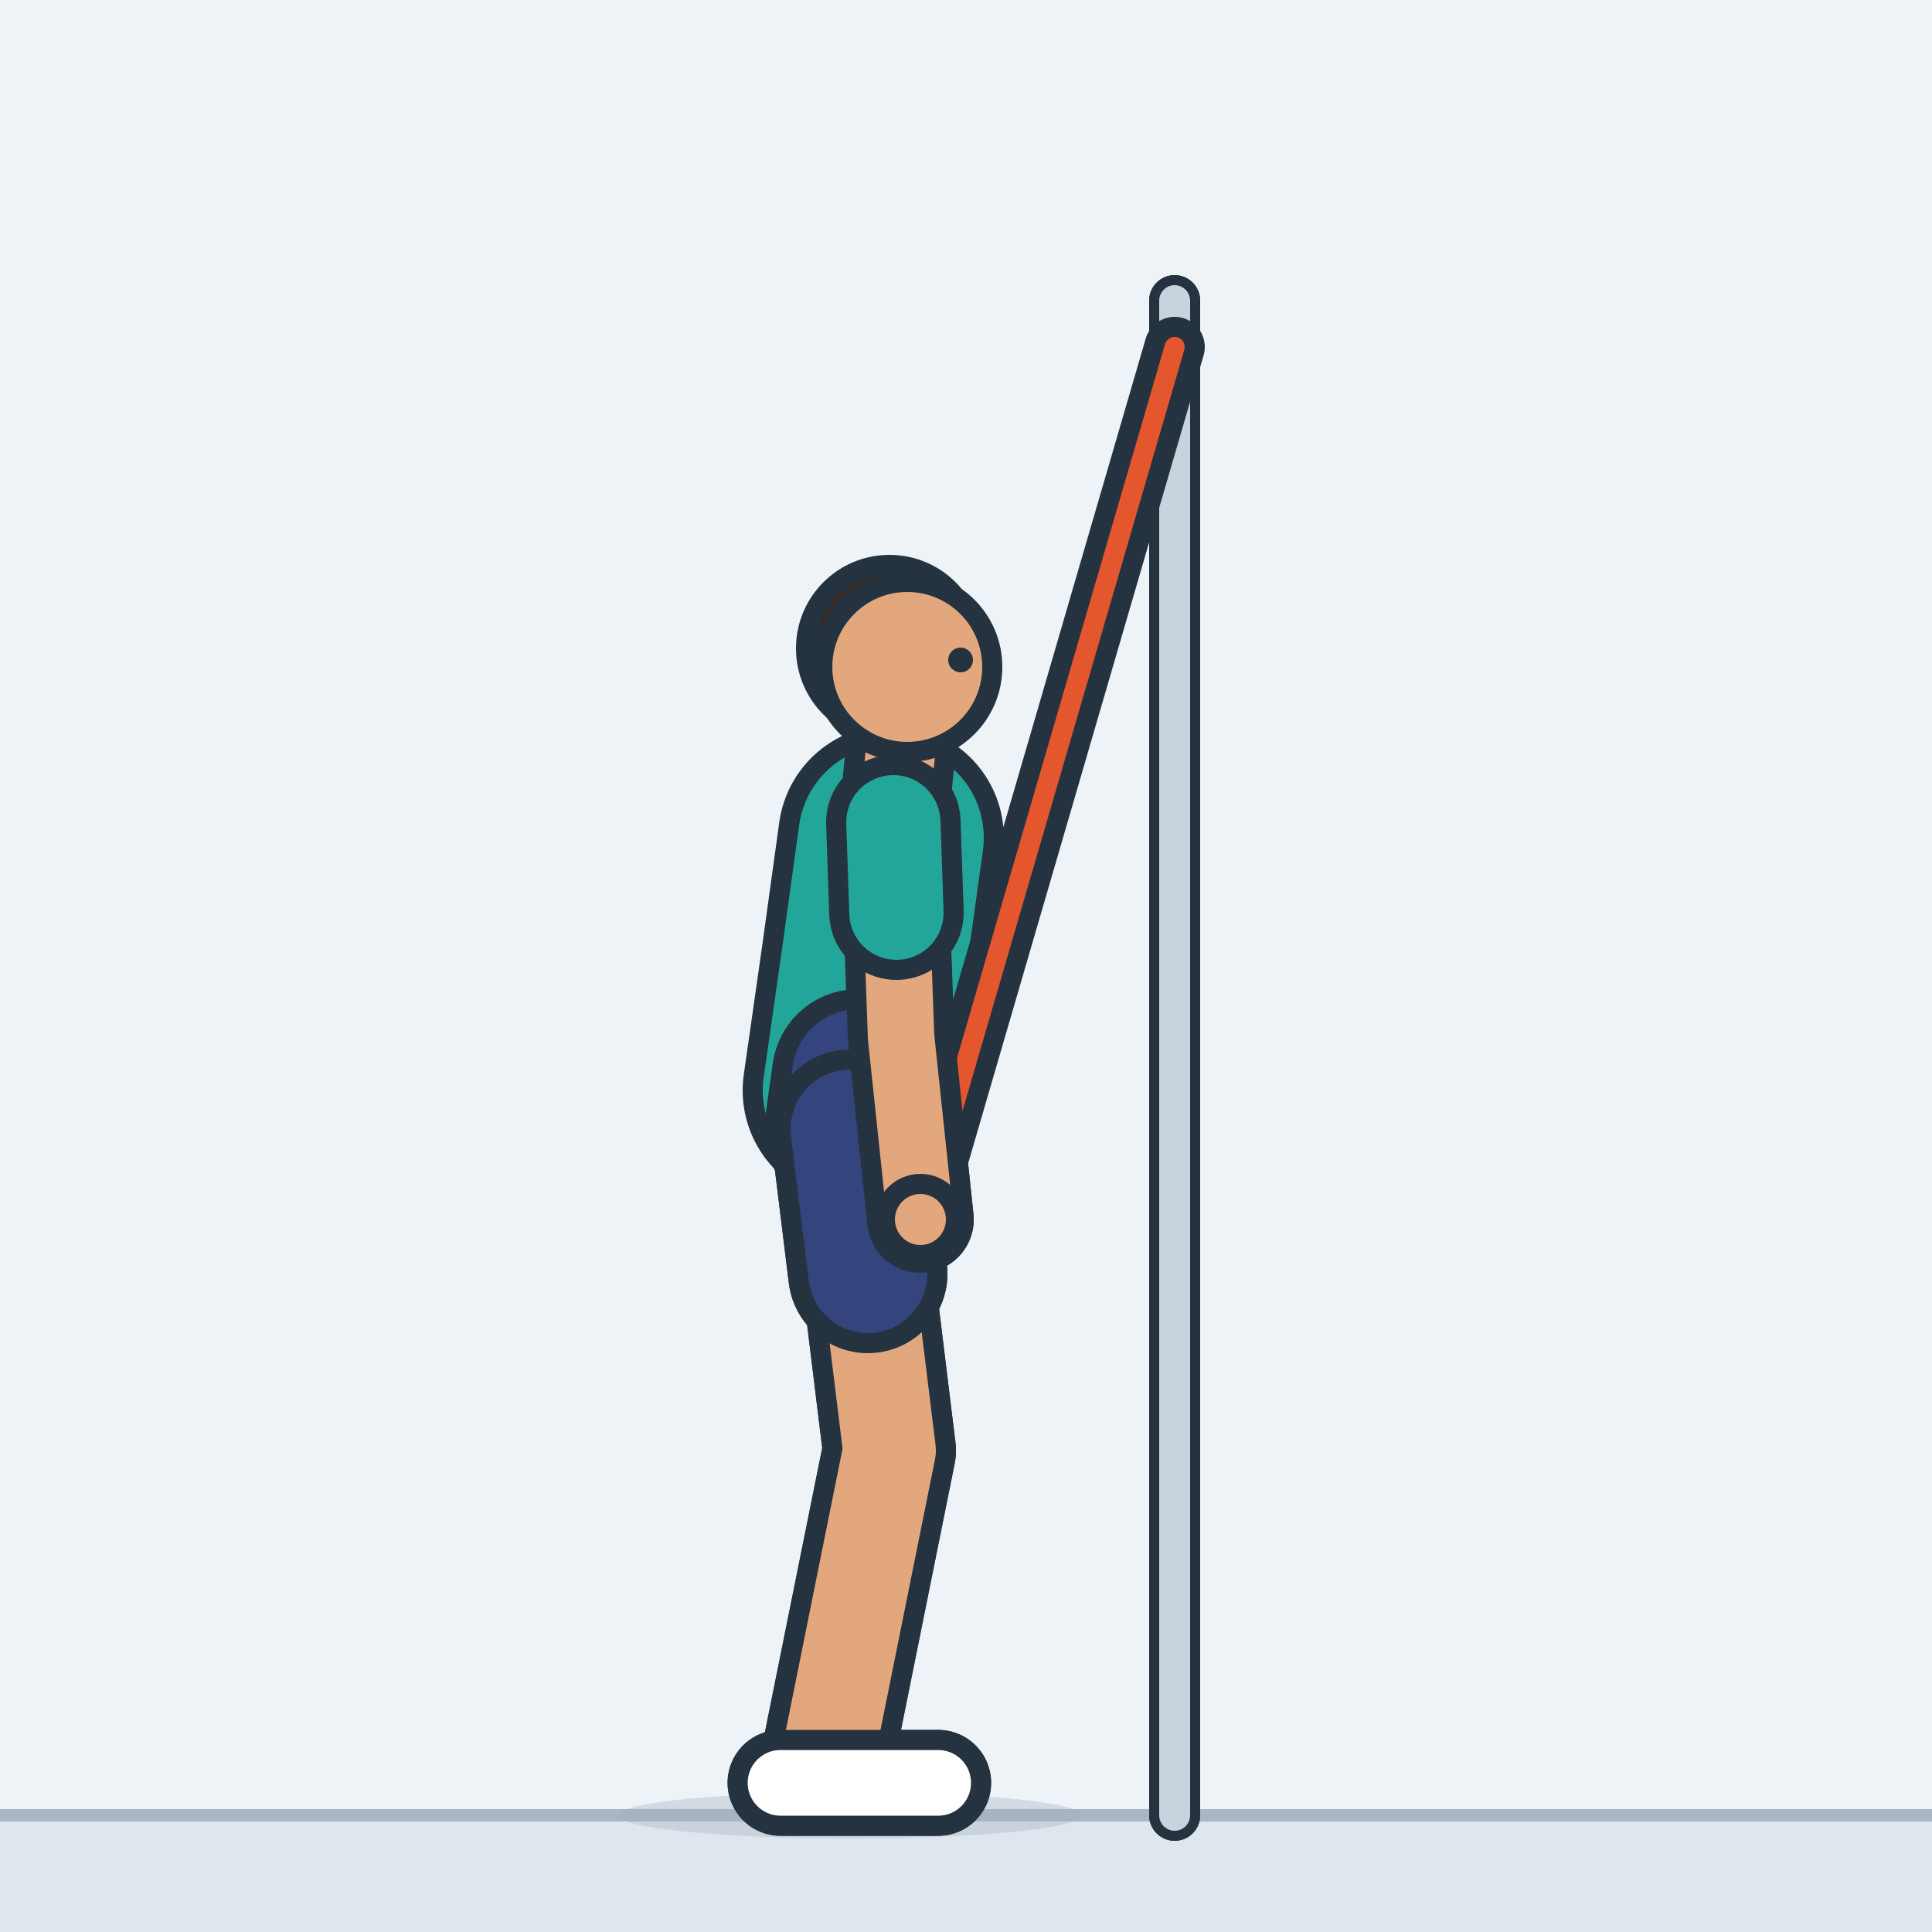
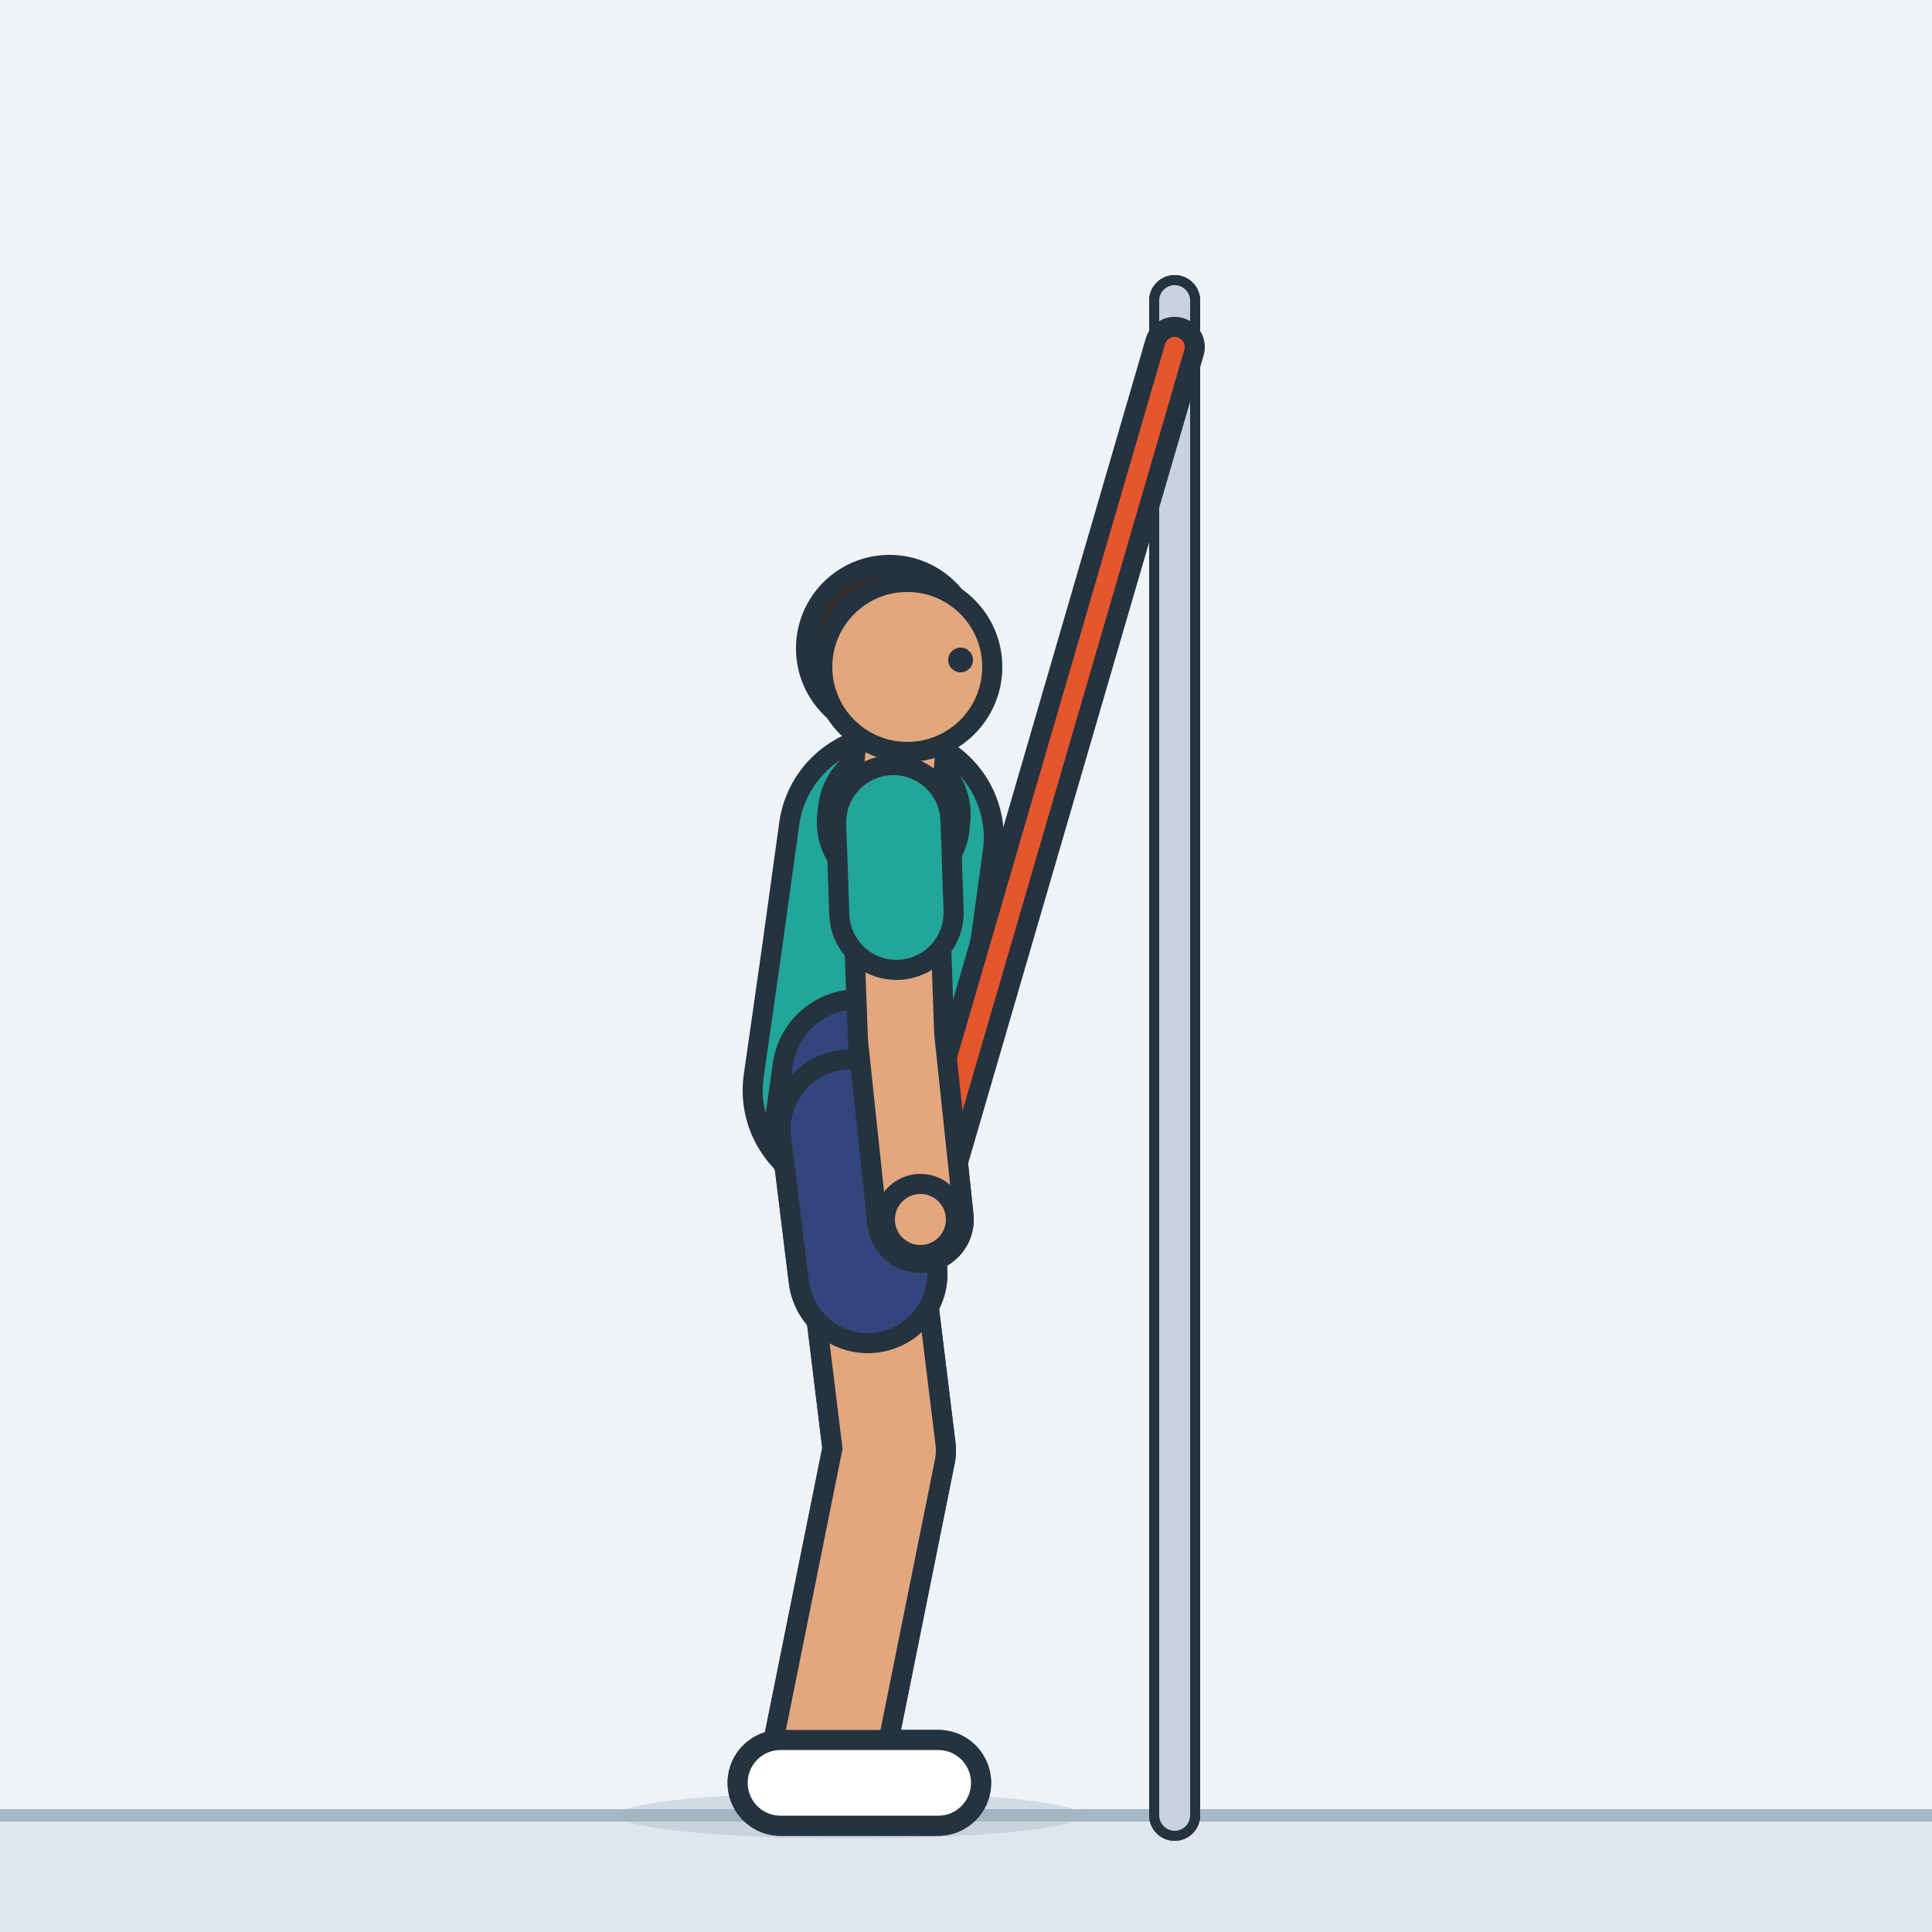
<svg xmlns="http://www.w3.org/2000/svg" width="260" height="260" viewBox="-110 -234.9 250 250" role="img" aria-label="Band triceps push-down">
  <style>polyline{fill:none;stroke-linecap:round;stroke-linejoin:round}</style>
  <rect x="-110" y="-234.9" width="250" height="250" fill="#eef3f8" />
  <g>
    <rect x="-110" y="0" width="250" height="15.1" fill="#dfe6ee" />
    <line x1="-110" y1="0" x2="140" y2="0" stroke="#a9b6c3" stroke-width="1.6" />
    <line x1="42" y1="0" x2="42" y2="-196" stroke="#25323f" stroke-width="6.6" stroke-linecap="round" />
    <line x1="42" y1="0" x2="42" y2="-196" stroke="#c9d3dd" stroke-width="4" stroke-linecap="round" />
    <line x1="42" y1="0" x2="42" y2="-196" stroke="#25323f" stroke-width="6.6" stroke-linecap="round" />
    <line x1="42" y1="0" x2="42" y2="-196" stroke="#c9d3dd" stroke-width="4" stroke-linecap="round" />
    <line x1="42" y1="-190" x2="42" y2="-190" stroke="#25323f" stroke-width="5.6" stroke-linecap="round" />
    <line x1="42" y1="-190" x2="42" y2="-190" stroke="#6b7685" stroke-width="3" stroke-linecap="round" />
    <ellipse cx="0" cy="0" rx="30" ry="3" fill="#9fb0c0" opacity="0.35" />
    <defs>
      <polyline id="sarmL" points="5.6,-128.5 6.6,-100.7 9.1,-77.1" />
      <polyline id="ssleeveL" points="5.6,-128.5 6,-116.8" />
      <circle id="shandL" r="4.6" cx="9.1" cy="-77.1" />
      <polyline id="slegL" points="0,-88.8 5.1,-47.2 -3,-7" />
      <polyline id="sshortsL" points="0,-88.8 2.3,-70.1" />
      <polyline id="sfootL" points="-9,-4.2 11.4,-4.2" />
      <polyline id="storso" points="0.7,-93.8 3.1,-110.6 5.3,-126.5" />
      <polyline id="spelvis" points="0,-88.8 1,-95.8 0,-88.8" />
+       <polyline id="syoke" points="5.6,-128.5 5.7,-129.5 5.6,-128.5" />
      <polyline id="sneck" points="5.8,-130.4 6.8,-140.4" />
      <circle id="shair" r="10.8" cx="5.1" cy="-151" />
      <circle id="shead" r="11" cx="7.4" cy="-148.6" />
      <circle id="seyeR" r="1.6" cx="14.3" cy="-149.5" />
      <polyline id="slegR" points="0,-88.8 5.1,-47.2 -3,-7" />
      <polyline id="sshortsR" points="0,-88.8 2.3,-70.1" />
      <polyline id="sfootR" points="-9,-4.2 11.4,-4.2" />
      <polyline id="sband" points="9.1,-77.1 42,-190 9.1,-77.1" />
      <polyline id="sarmR" points="5.6,-128.5 6.6,-100.7 9.1,-77.1" />
      <polyline id="ssleeveR" points="5.6,-128.5 6,-116.8" />
      <circle id="shandR" r="4.6" cx="9.1" cy="-77.1" />
    </defs>
    <use href="#sarmL" stroke="#25323f" stroke-width="13.8" />
    <use href="#sarmL" stroke="#c98d63" stroke-width="8.6" />
    <use href="#ssleeveL" stroke="#25323f" stroke-width="17.4" />
    <use href="#ssleeveL" stroke="#188278" stroke-width="12.2" />
    <use href="#shandL" fill="#c98d63" stroke="#25323f" stroke-width="2.6" />
    <use href="#slegL" stroke="#25323f" stroke-width="17.2" />
    <use href="#slegL" stroke="#c98d63" stroke-width="12" />
    <use href="#sshortsL" stroke="#25323f" stroke-width="20.6" />
    <use href="#sshortsL" stroke="#28365f" stroke-width="15.4" />
    <use href="#sfootL" stroke="#25323f" stroke-width="13.7" />
    <use href="#sfootL" stroke="#d5dde6" stroke-width="8.5" />
    <use href="#storso" stroke="#25323f" stroke-width="29.2" />
    <use href="#storso" stroke="#22a699" stroke-width="24" />
    <use href="#spelvis" stroke="#25323f" stroke-width="22.2" />
    <use href="#spelvis" stroke="#34457d" stroke-width="17" />
+     <use href="#syoke" stroke="#25323f" stroke-width="19.8" />
+     <use href="#syoke" stroke="#22a699" stroke-width="14.6" />
    <use href="#sneck" stroke="#25323f" stroke-width="14.2" />
    <use href="#sneck" stroke="#e2a77d" stroke-width="9" />
    <use href="#shair" fill="#3a2a22" stroke="#25323f" stroke-width="2.6" />
    <use href="#shead" fill="#e2a77d" stroke="#25323f" stroke-width="2.6" />
    <use href="#seyeR" fill="#25323f" />
    <use href="#slegR" stroke="#25323f" stroke-width="17.2" />
    <use href="#slegR" stroke="#e2a77d" stroke-width="12" />
    <use href="#sshortsR" stroke="#25323f" stroke-width="20.6" />
    <use href="#sshortsR" stroke="#34457d" stroke-width="15.4" />
    <use href="#sfootR" stroke="#25323f" stroke-width="13.7" />
    <use href="#sfootR" stroke="#ffffff" stroke-width="8.5" />
    <use href="#sband" stroke="#25323f" stroke-width="7.8" />
    <use href="#sband" stroke="#e4572e" stroke-width="2.6" />
    <use href="#sarmR" stroke="#25323f" stroke-width="13.8" />
    <use href="#sarmR" stroke="#e2a77d" stroke-width="8.6" />
    <use href="#ssleeveR" stroke="#25323f" stroke-width="17.4" />
    <use href="#ssleeveR" stroke="#22a699" stroke-width="12.2" />
    <use href="#shandR" fill="#e2a77d" stroke="#25323f" stroke-width="2.6" />
  </g>
</svg>
